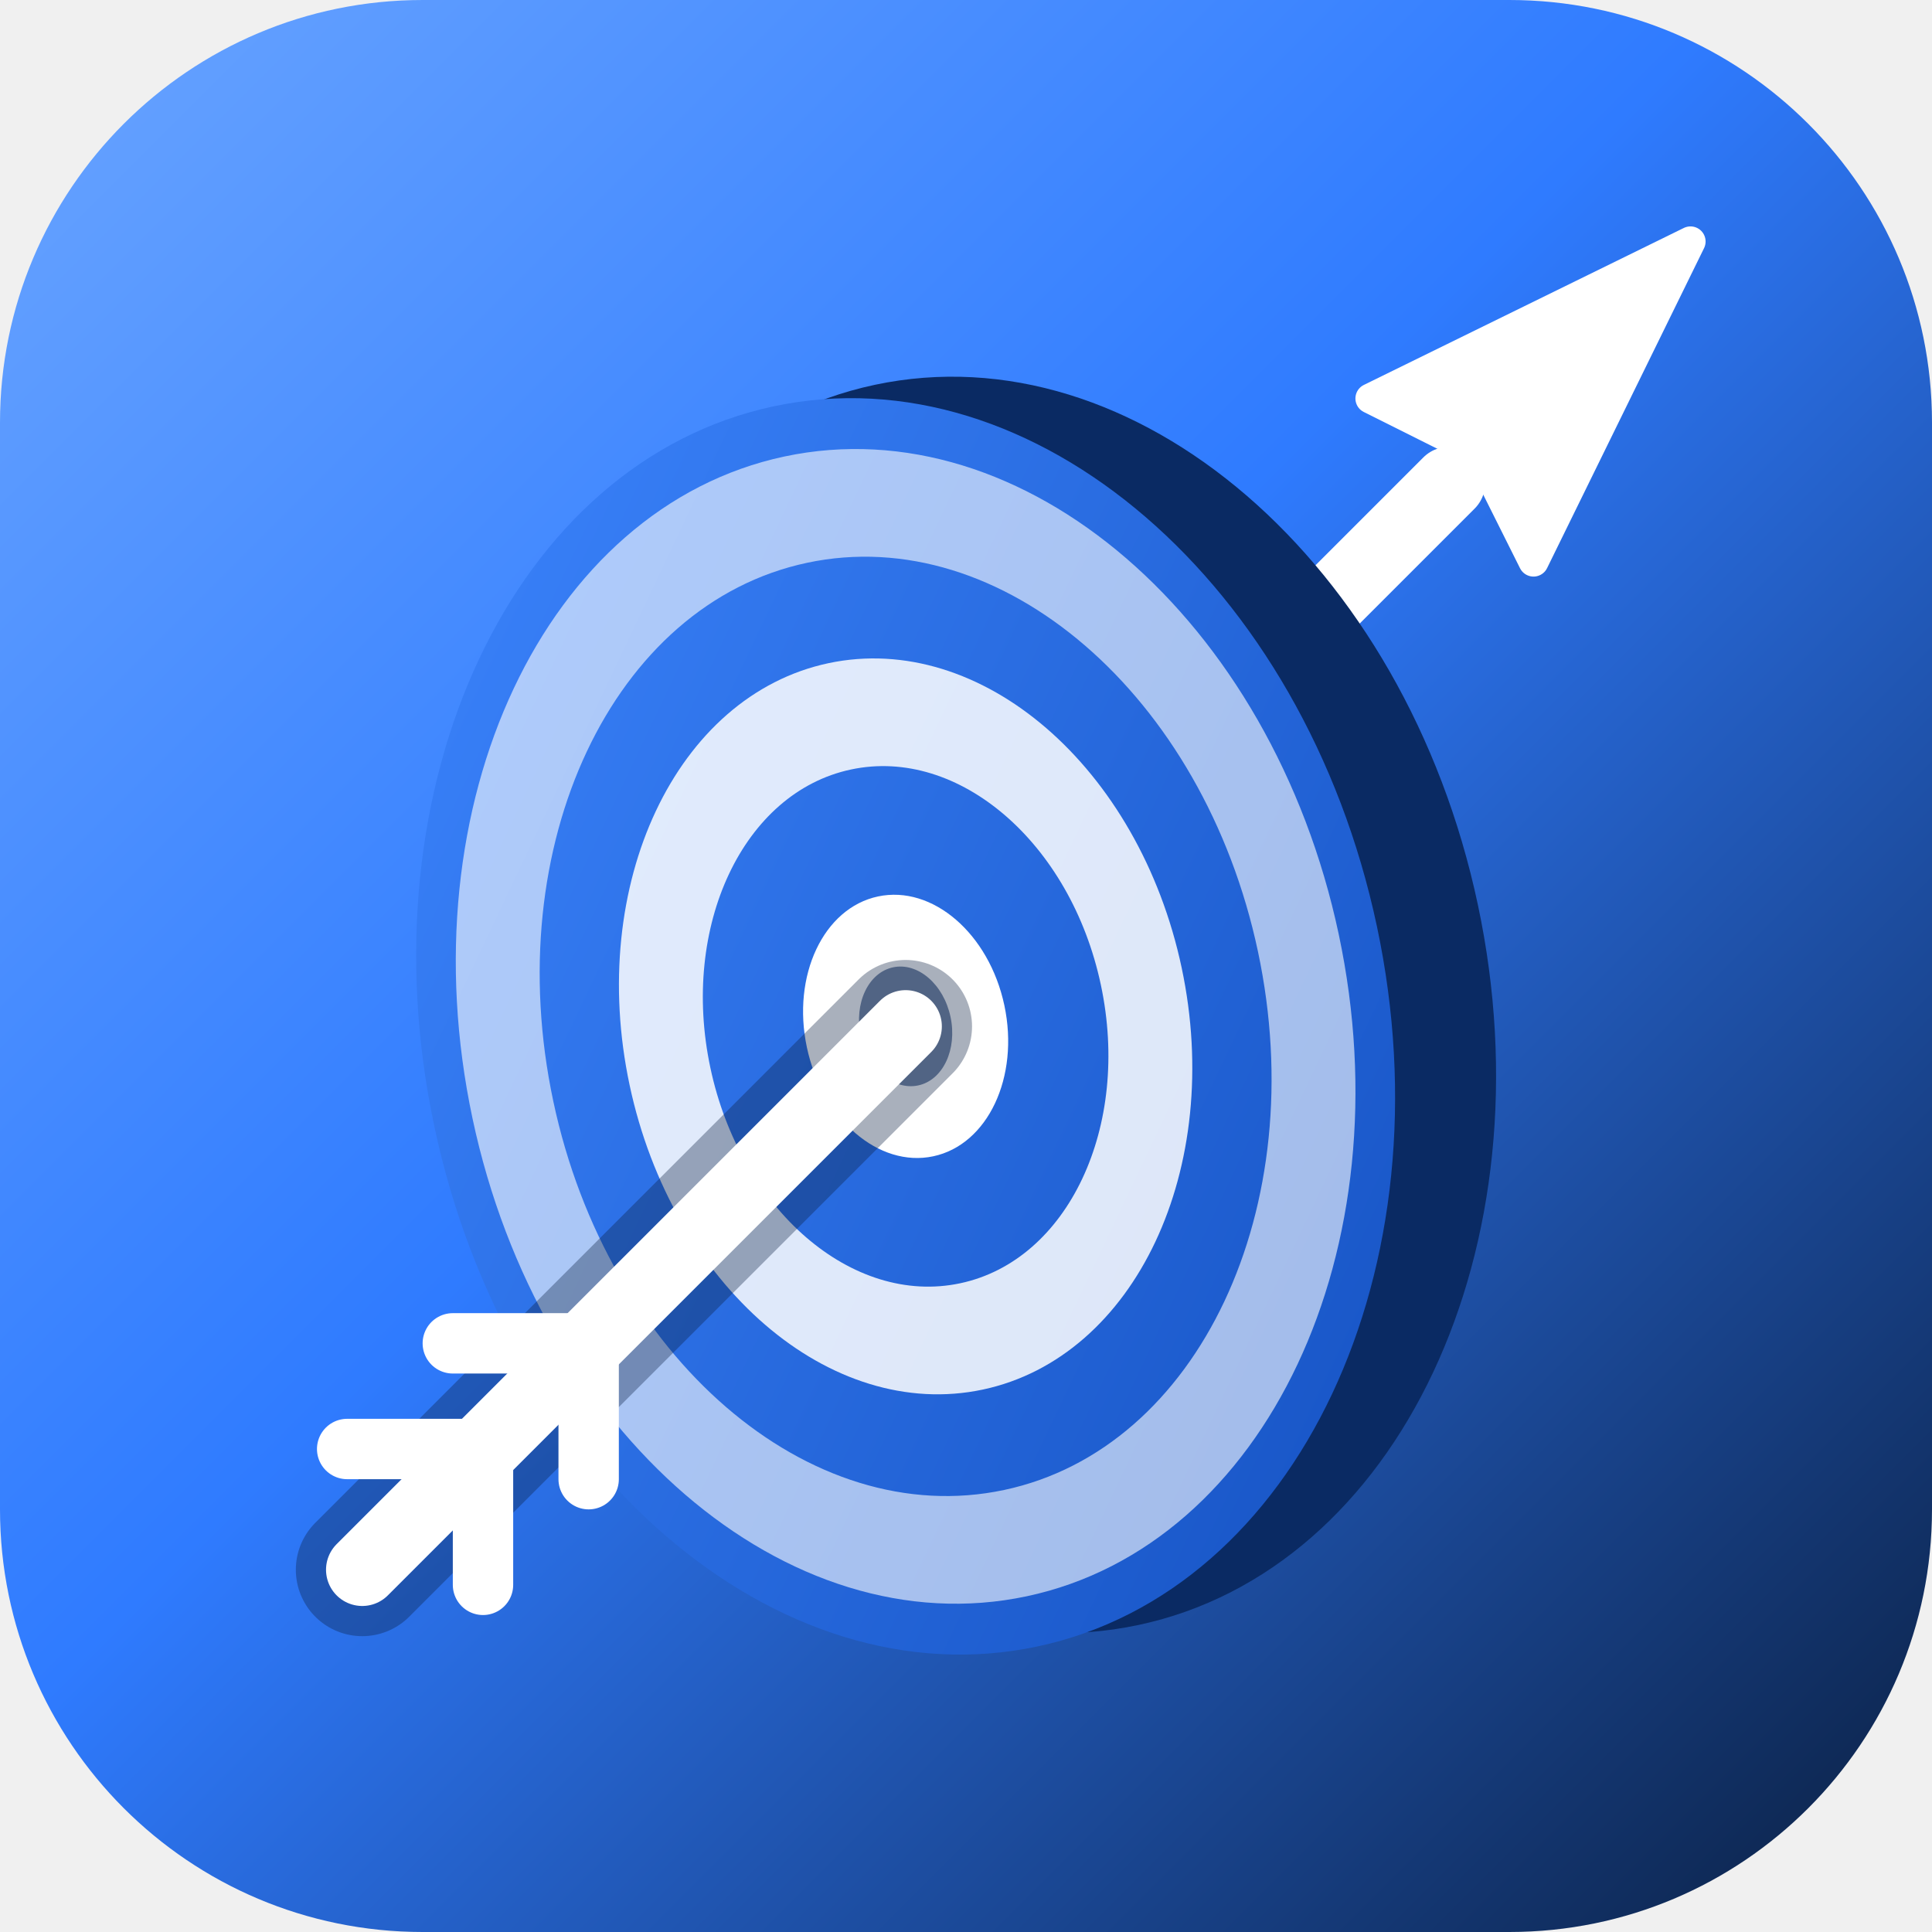
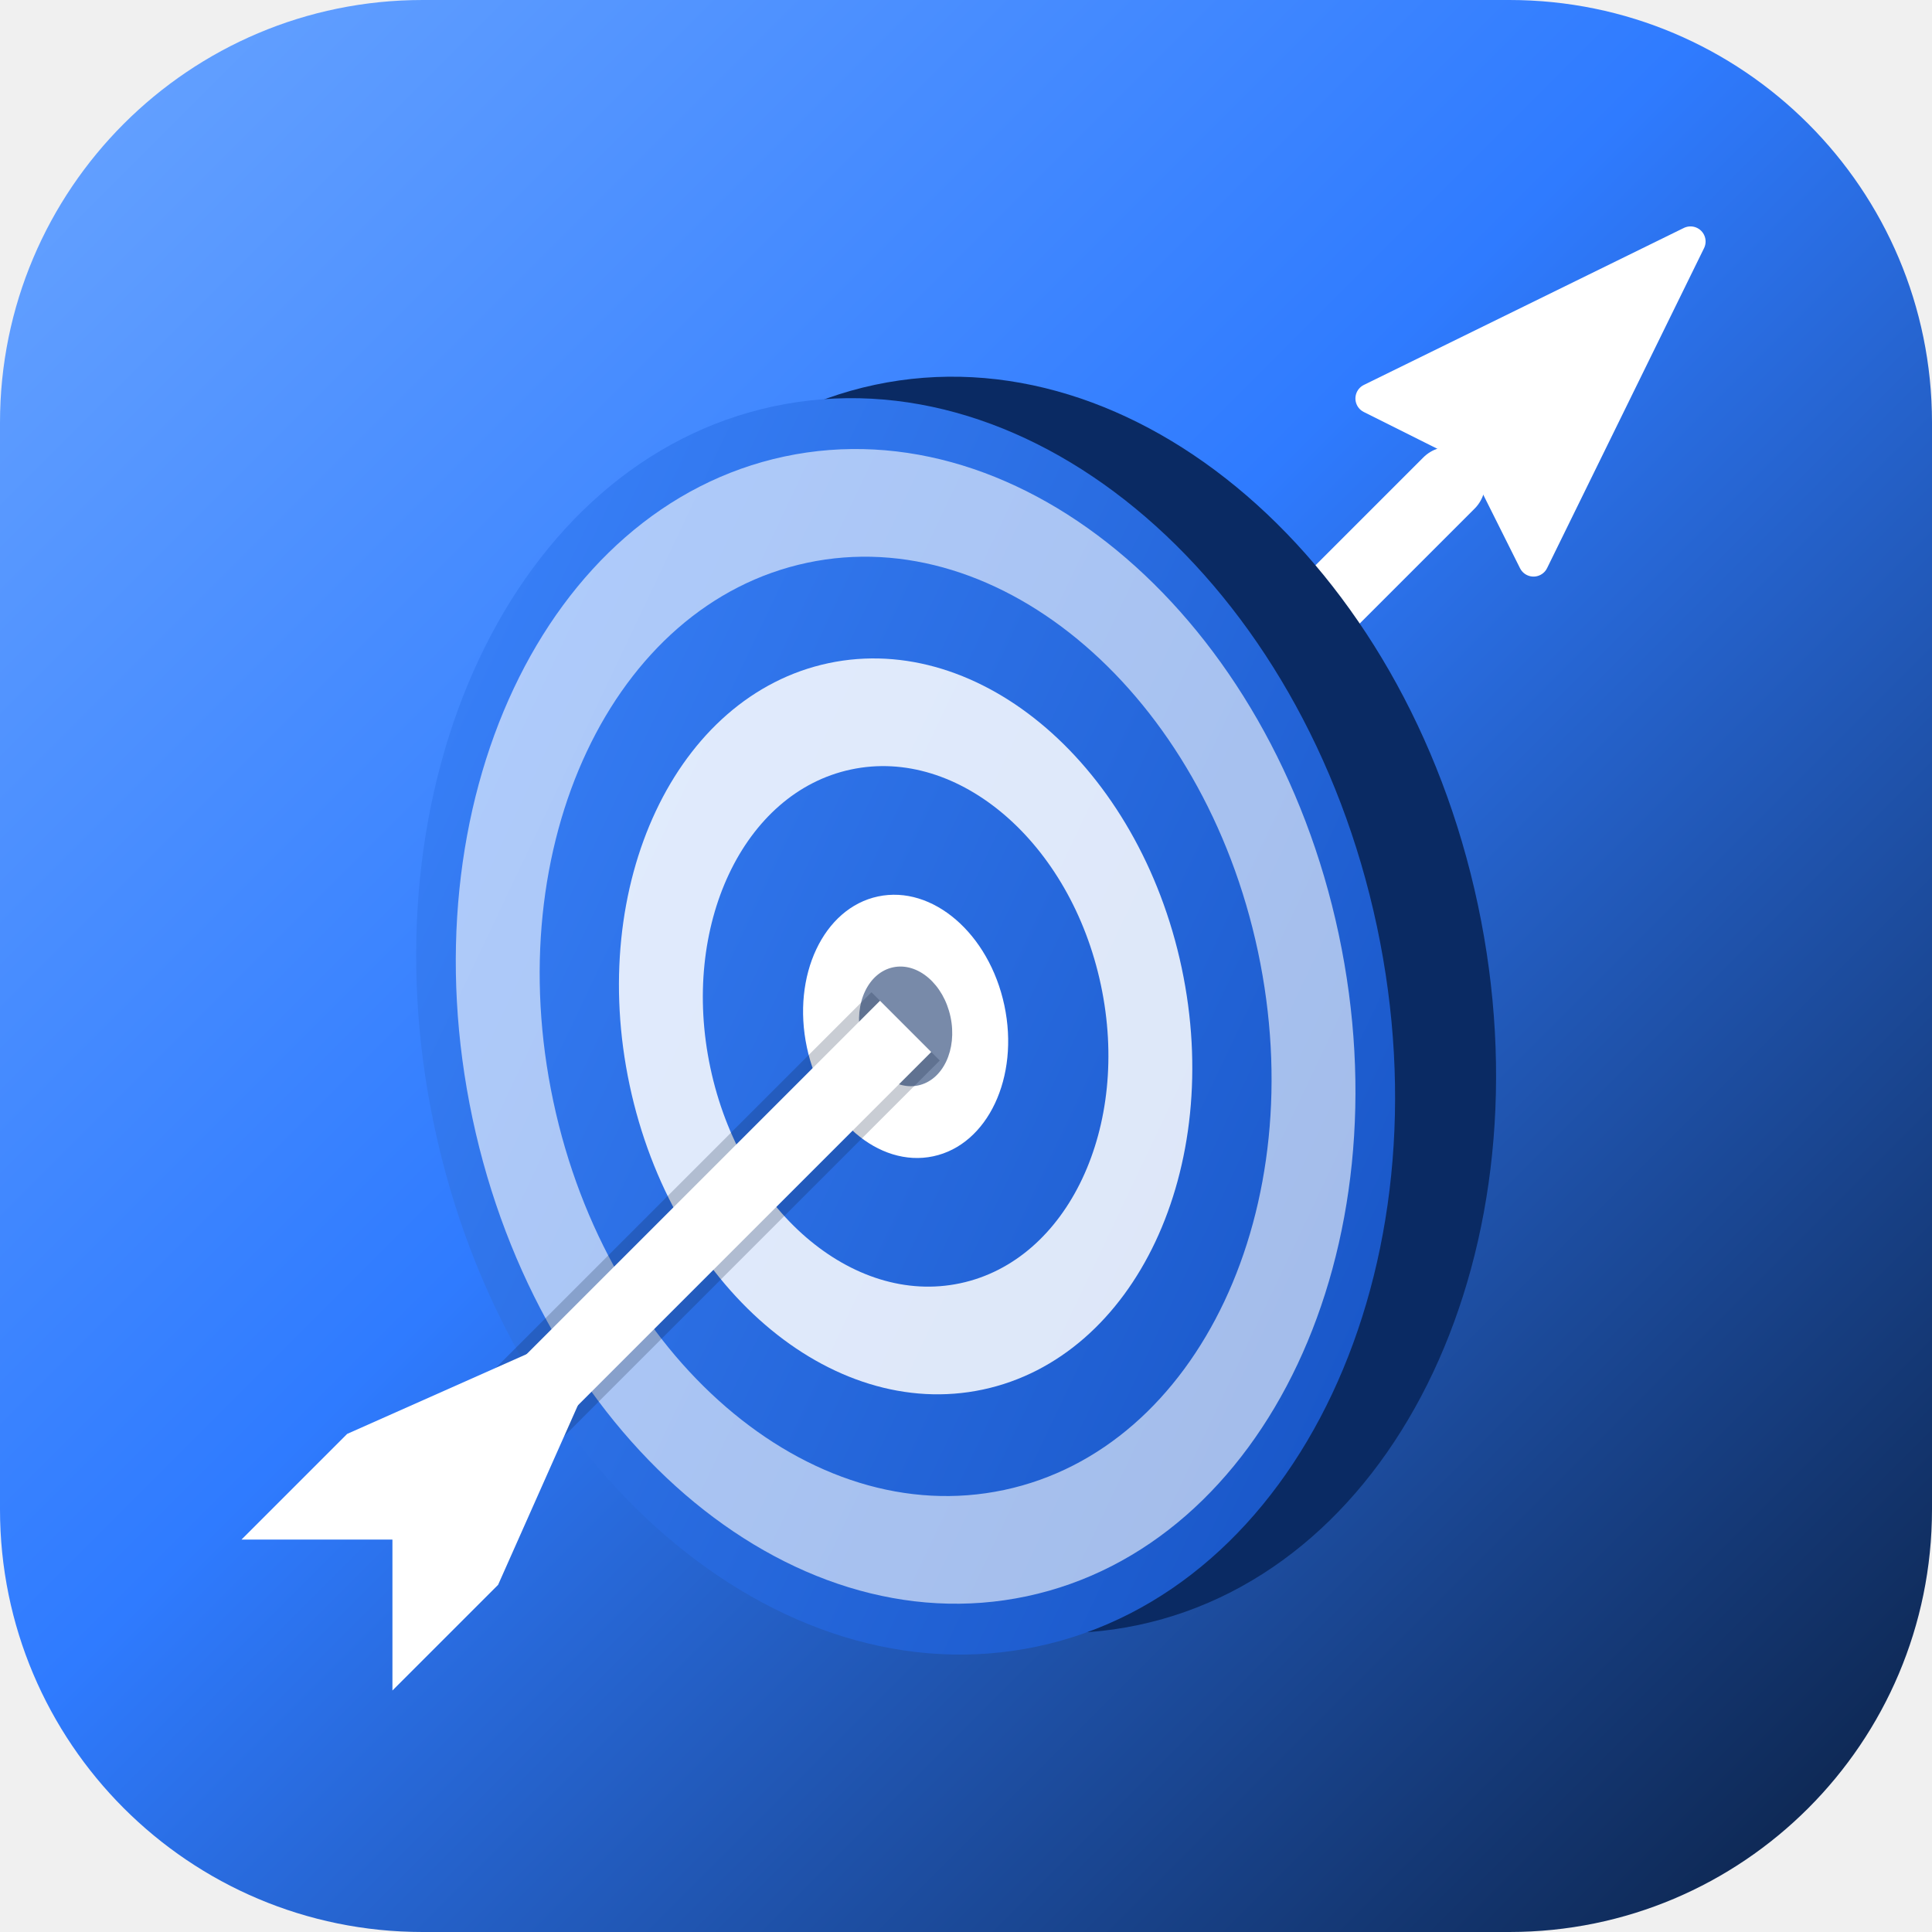
<svg xmlns="http://www.w3.org/2000/svg" viewBox="0 0 64 64">
  <defs>
    <linearGradient id="tile" x1="0" y1="0" x2="1" y2="1">
      <stop offset="0" stop-color="#6aa5ff" />
      <stop offset="0.45" stop-color="#2f7bff" />
      <stop offset="1" stop-color="#0a1e3f" />
    </linearGradient>
    <linearGradient id="face" x1="0" y1="0" x2="1" y2="1">
      <stop offset="0" stop-color="#3d86ff" />
      <stop offset="1" stop-color="#1450c0" />
    </linearGradient>
  </defs>
  <rect width="64" height="64" rx="14" fill="url(#tile)" />
  <path d="M38 26 L48 16" stroke="#fff" stroke-width="2.4" stroke-linecap="round" />
  <path d="M56 8 L50.8 18.6 L49 15 L45.4 13.2 Z" fill="#fff" stroke="#fff" stroke-width="1" stroke-linejoin="round" />
  <g transform="translate(30 34) rotate(-12) scale(0.76 1)">
    <circle cx="4.5" r="21" fill="#0a2a63" />
    <circle r="21" fill="url(#face)" />
    <g fill="none" stroke="#fff">
      <circle r="17.5" stroke-width="3.6" stroke-opacity="0.6" />
      <circle r="10.5" stroke-width="3.6" stroke-opacity="0.85" />
    </g>
    <circle r="4.4" fill="#fff" />
    <circle r="2" fill="#0a2a63" fill-opacity="0.55" />
  </g>
-   <path d="M12 52 L30 34" stroke="#0a1e3f" stroke-opacity="0.35" stroke-width="4.4" stroke-linecap="round" />
-   <path d="M12 52 L30 34" stroke="#fff" stroke-width="2.4" stroke-linecap="round" />
-   <path d="M11.5 48 L16 48 L16 52.5 M15 44.5 L19.5 44.5 L19.5 49" fill="none" stroke="#fff" stroke-width="2" stroke-linecap="round" stroke-linejoin="round" />
+   <path d="M13 51 L30 34" stroke="#0a1e3f" stroke-opacity="0.22" stroke-width="3.2" />
+   <path d="M13 51 L30 34" stroke="#fff" stroke-width="2.4" />
+   <path d="M20.5 43.5 L13 51 L13 56 L16.5 52.5 Z M20.5 43.5 L13 51 L8 51 L11.5 47.5 Z" fill="#fff" />
</svg>
